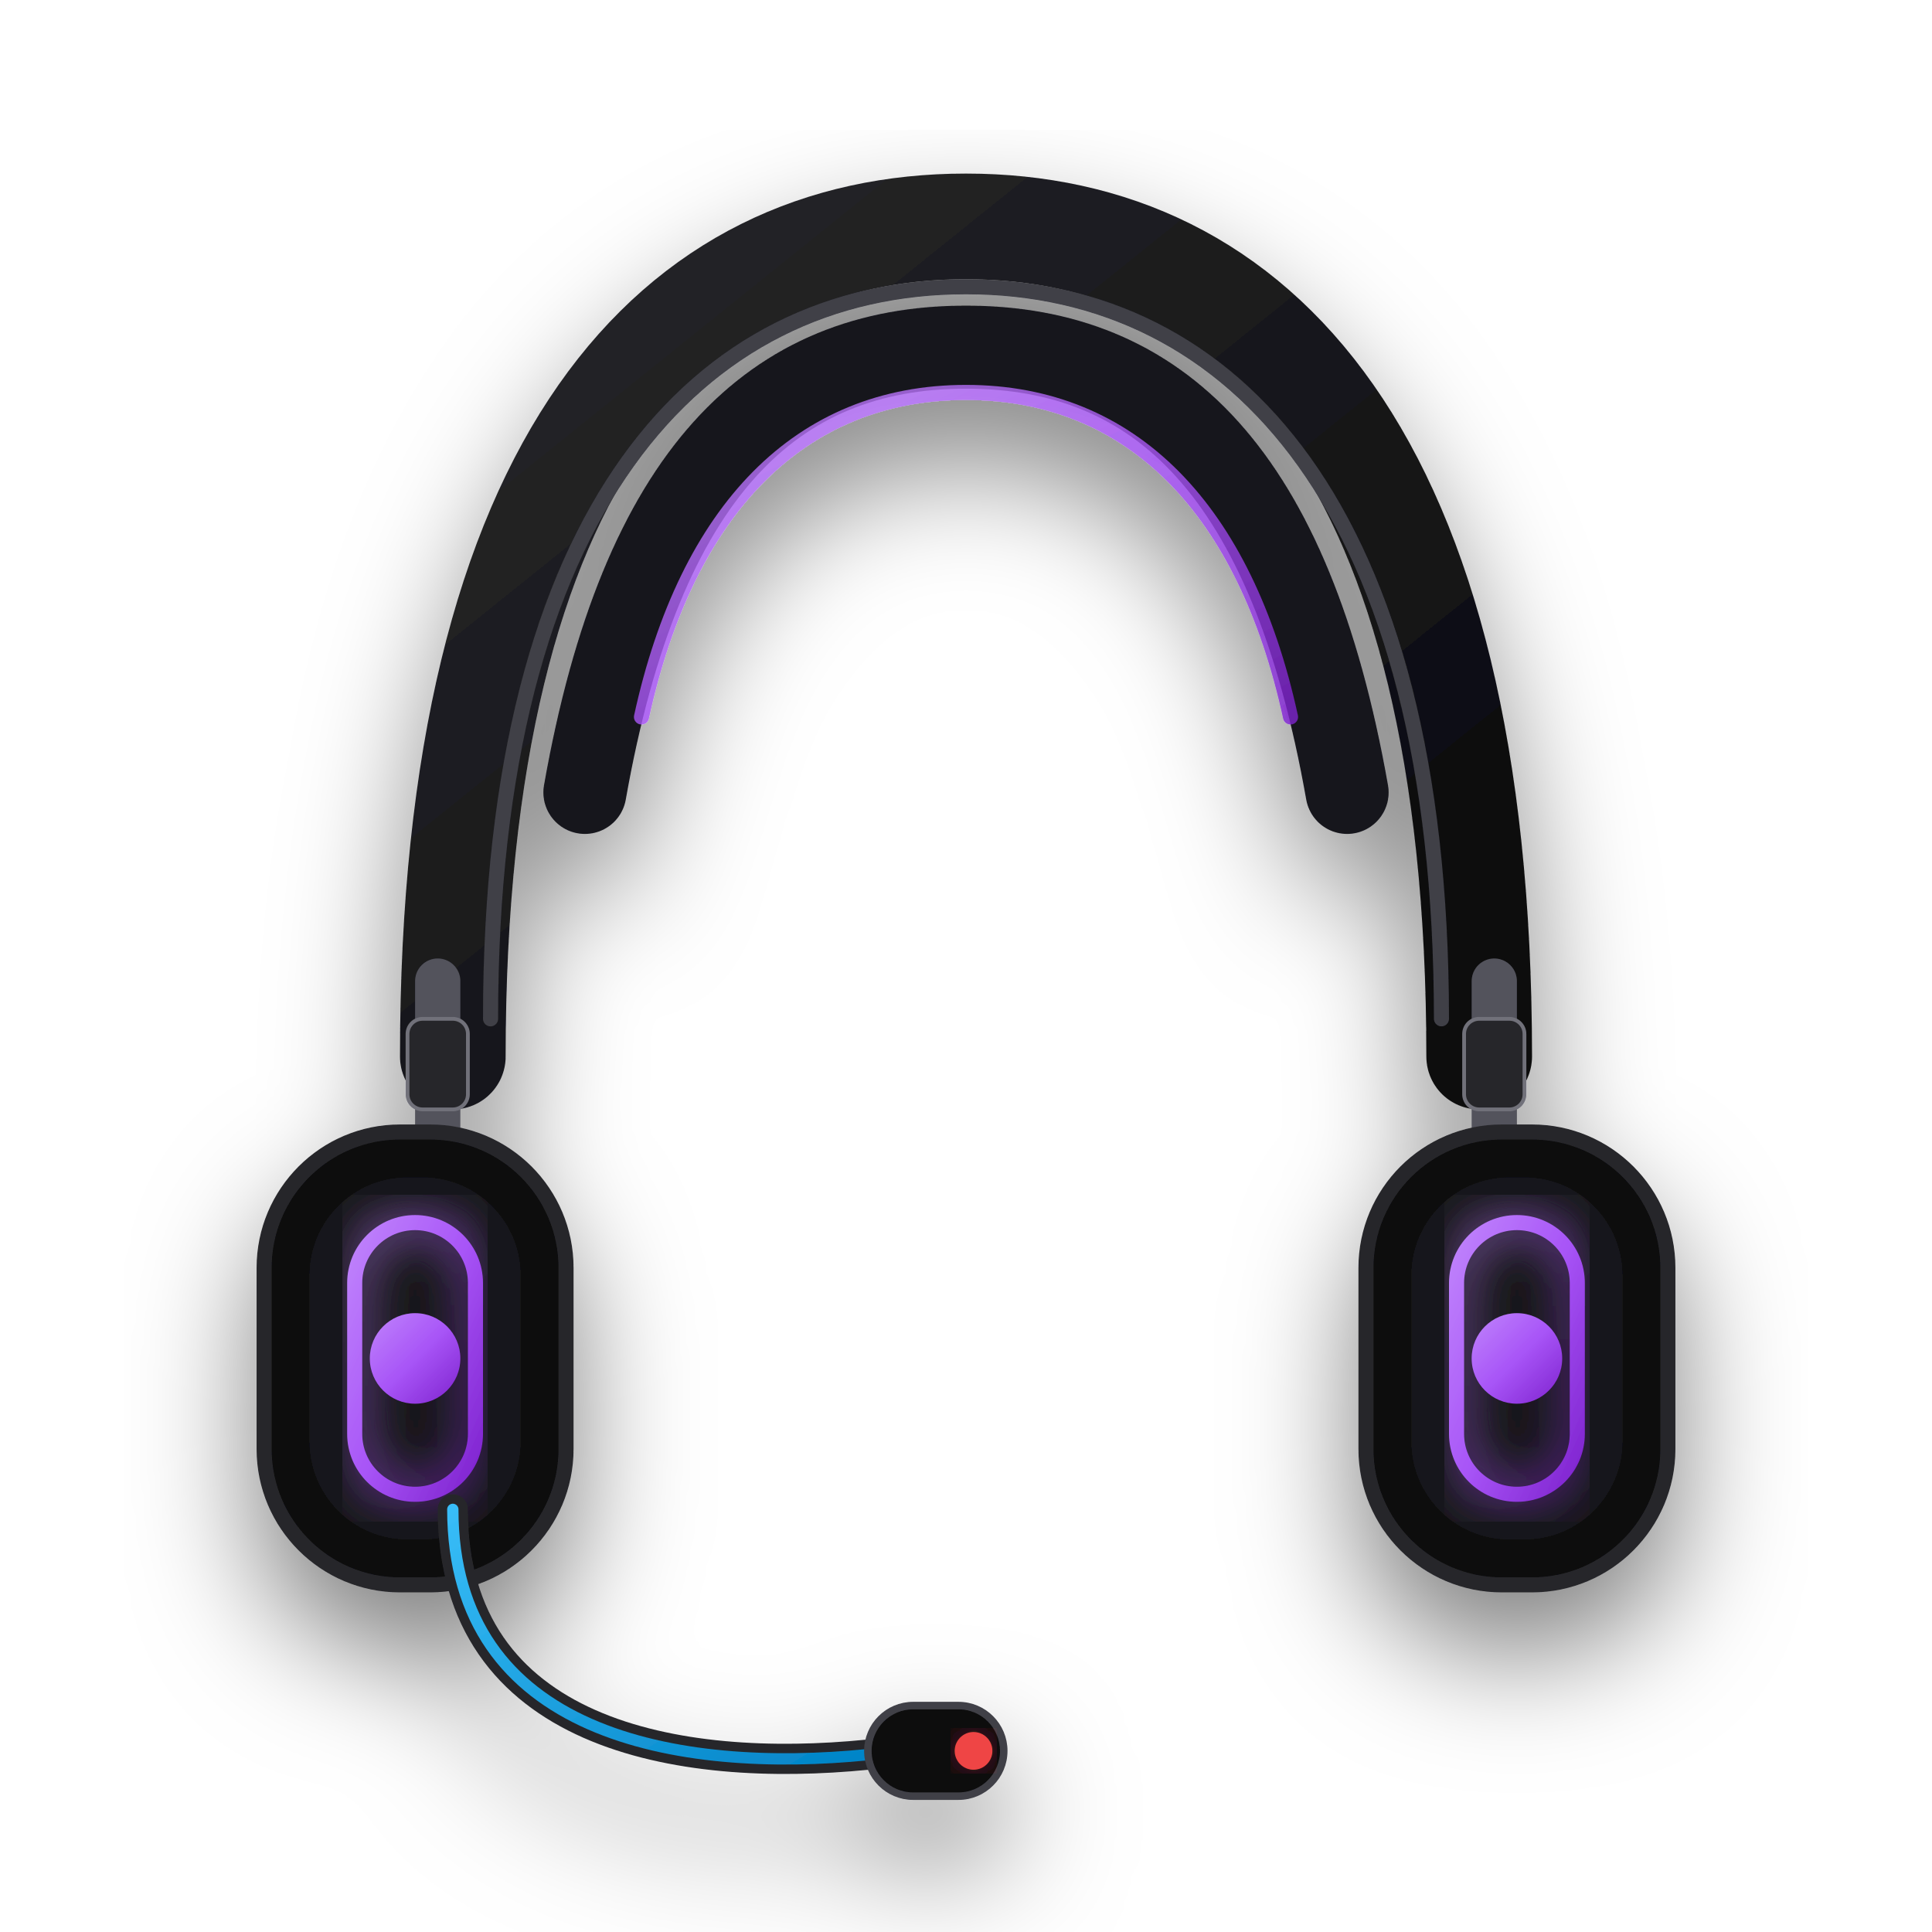
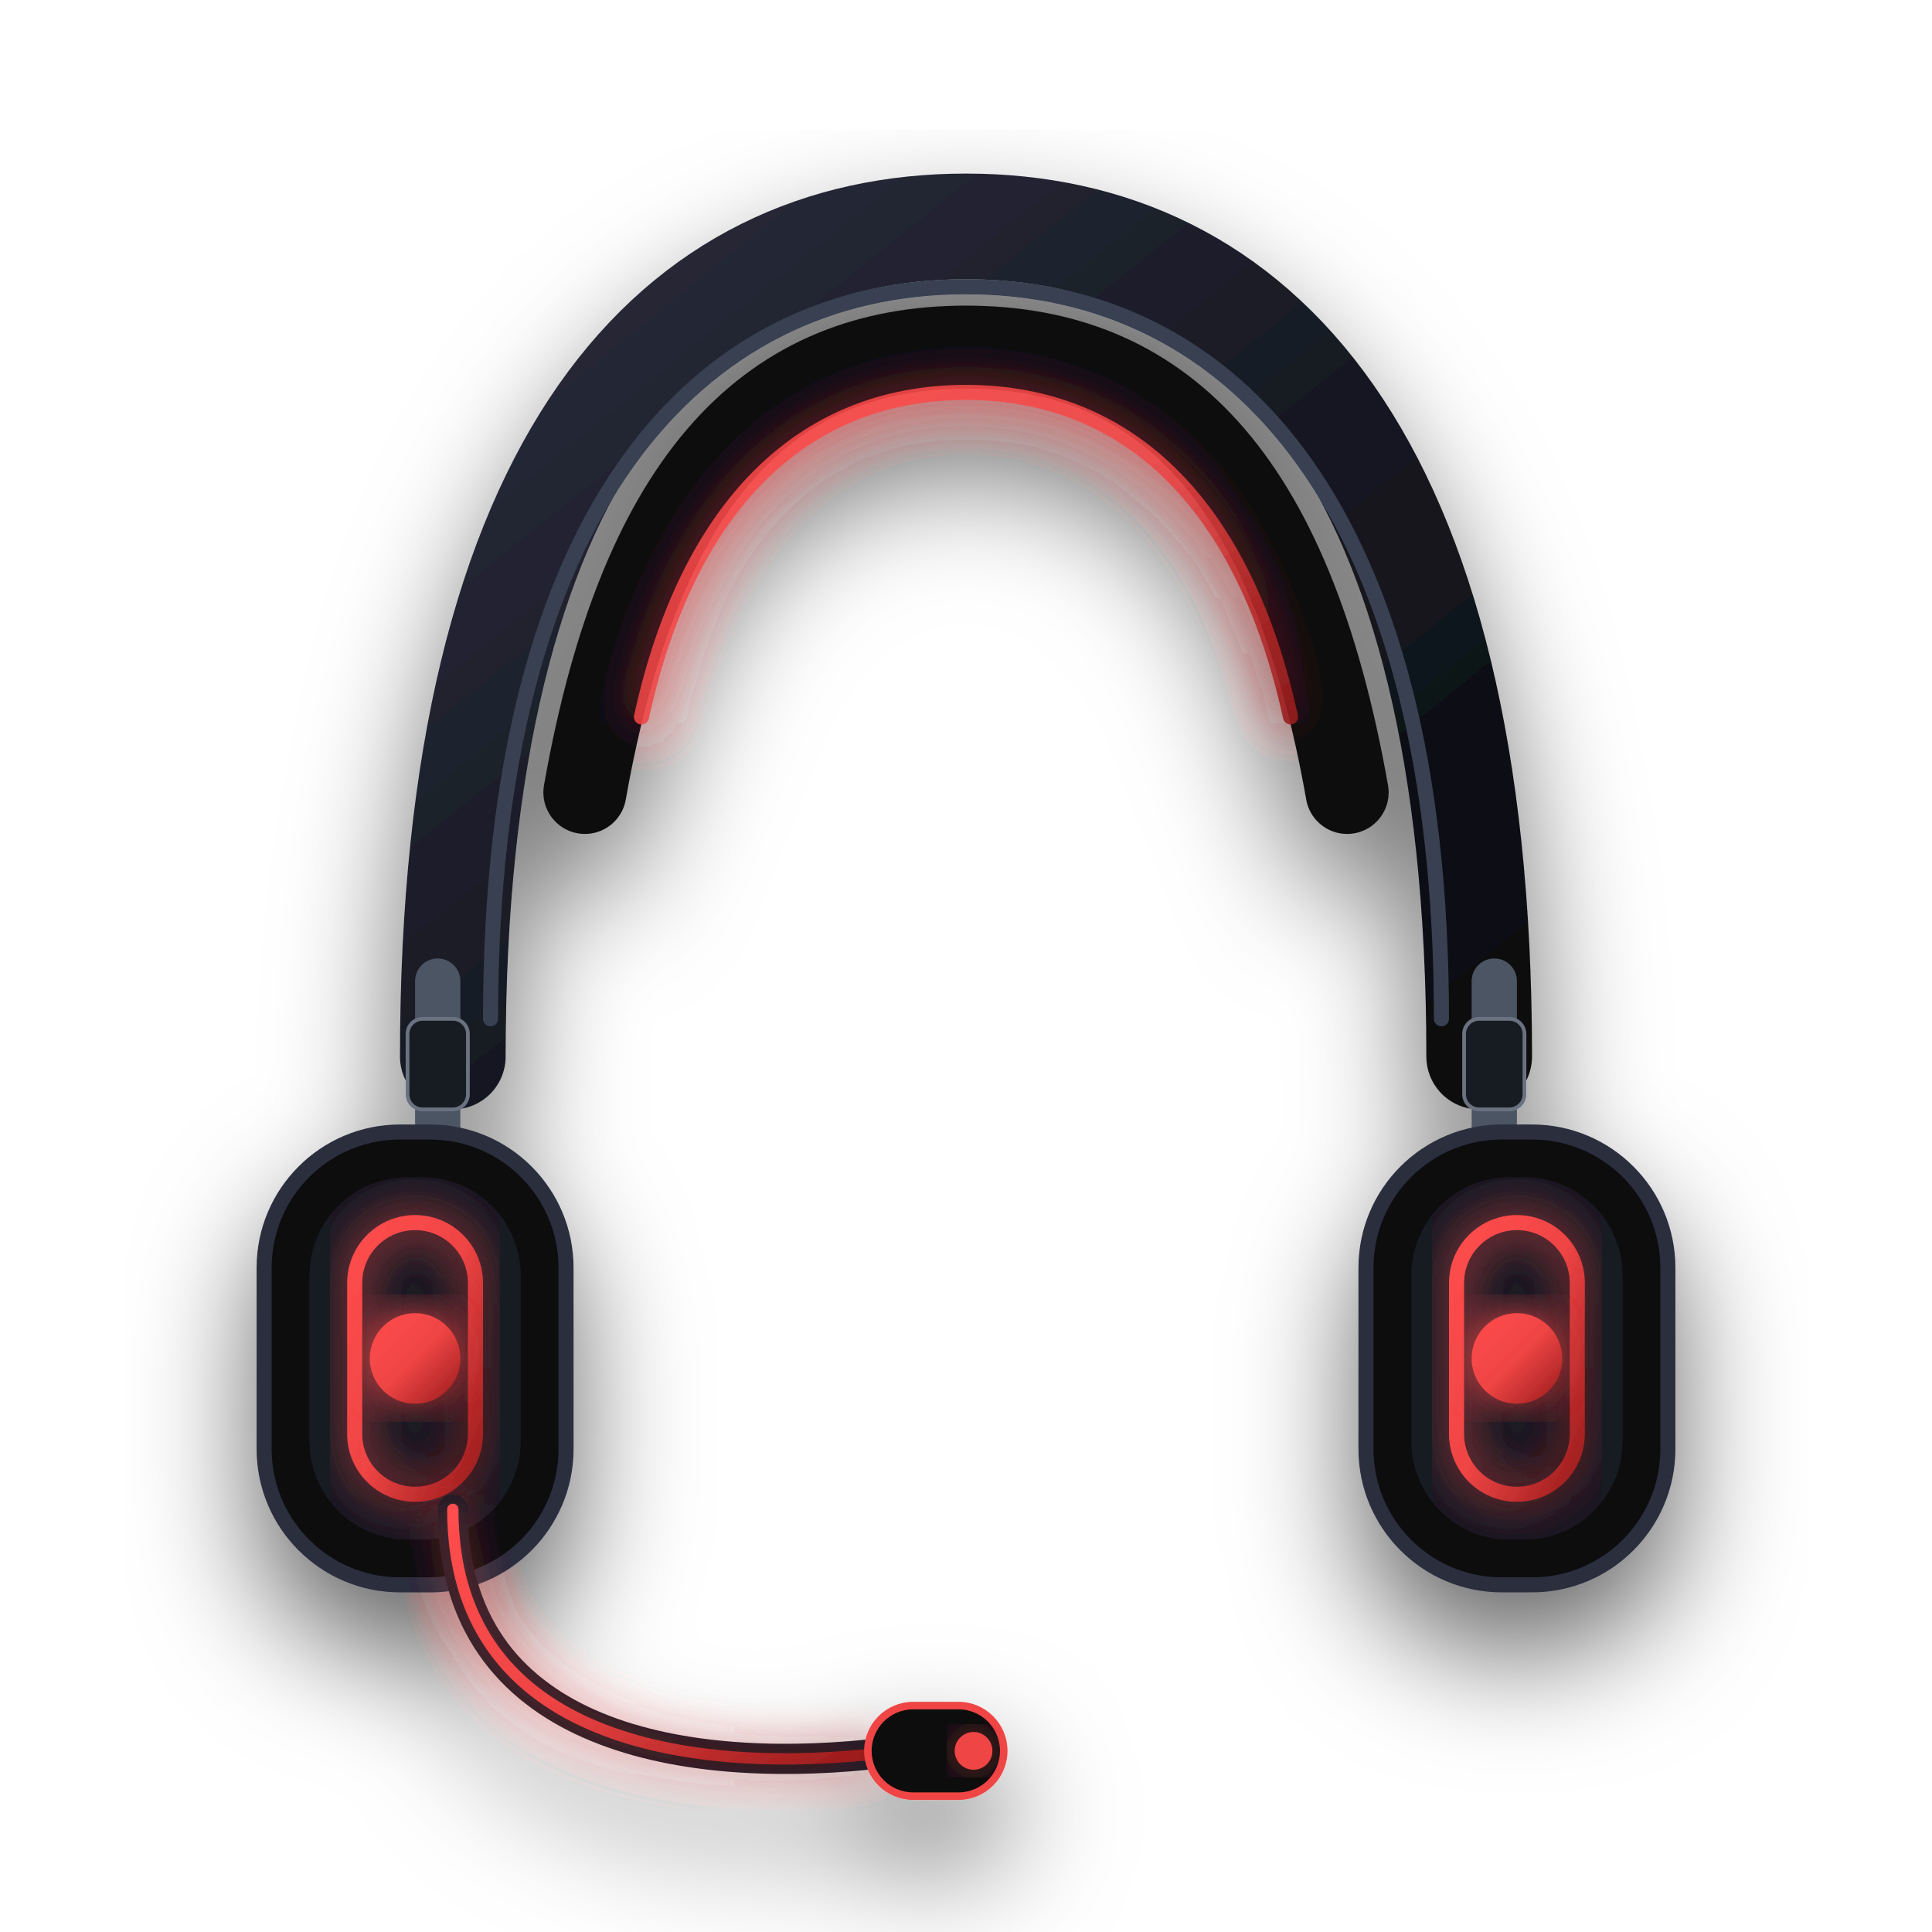
<svg xmlns="http://www.w3.org/2000/svg" viewBox="0 0 512 512" fill="none">
  <defs>
    <linearGradient id="headbandGrad" x1="0%" y1="0%" x2="100%" y2="100%">
-       <stop offset="0%" stop-color="#27272a" />
-       <stop offset="50%" stop-color="#18181b" />
-       <stop offset="100%" stop-color="#09090b" />
+       <stop offset="0%" stop-color="#2a2d3d" />
+       <stop offset="50%" stop-color="#181a24" />
+       <stop offset="100%" stop-color="#090a0f" />
    </linearGradient>
-     <linearGradient id="purpleNeon" x1="0%" y1="0%" x2="100%" y2="100%">
-       <stop offset="0%" stop-color="#c084fc" />
-       <stop offset="50%" stop-color="#a855f7" />
-       <stop offset="100%" stop-color="#7e22ce" />
-     </linearGradient>
-     <linearGradient id="cyanNeon" x1="0%" y1="0%" x2="100%" y2="100%">
-       <stop offset="0%" stop-color="#38bdf8" />
-       <stop offset="100%" stop-color="#0284c7" />
+     <linearGradient id="redNeon" x1="0%" y1="0%" x2="100%" y2="100%">
+       <stop offset="0%" stop-color="#ff4d4d" />
+       <stop offset="50%" stop-color="#ef4444" />
+       <stop offset="100%" stop-color="#991b1b" />
    </linearGradient>
    <filter id="headsetShadow" x="-10%" y="-10%" width="120%" height="120%">
-       <feDropShadow dx="0" dy="16" stdDeviation="16" flood-color="#000000" flood-opacity="0.5" />
+       <feDropShadow dx="0" dy="16" stdDeviation="16" flood-color="#000000" flood-opacity="0.6" />
    </filter>
-     <filter id="glowPurple">
+     <filter id="neonRed" x="-20%" y="-20%" width="140%" height="140%">
      <feGaussianBlur stdDeviation="6" result="blur" />
      <feComposite in="SourceGraphic" in2="blur" operator="over" />
    </filter>
  </defs>
  <g filter="url(#headsetShadow)">
    <path d="M 120 280 C 120 120 180 60 256 60 C 332 60 392 120 392 280" fill="none" stroke="url(#headbandGrad)" stroke-width="28" stroke-linecap="round" />
-     <path d="M 130 270 C 130 135 185 76 256 76 C 327 76 382 135 382 270" fill="none" stroke="#3f3f46" stroke-width="4" stroke-linecap="round" />
-     <path d="M 155 210 C 170 125 205 92 256 92 C 307 92 342 125 357 210" fill="none" stroke="#18181b" stroke-width="22" stroke-linecap="round" />
-     <path d="M 170 190 C 182 135 212 104 256 104 C 300 104 330 135 342 190" fill="none" stroke="url(#purpleNeon)" stroke-width="4" stroke-linecap="round" opacity="0.8" />
-     <path d="M 116 260 L 116 320" stroke="#52525b" stroke-width="12" stroke-linecap="round" />
-     <rect x="108" y="270" width="16" height="24" rx="4" fill="#27272a" stroke="#71717a" />
-     <path d="M 396 260 L 396 320" stroke="#52525b" stroke-width="12" stroke-linecap="round" />
-     <rect x="388" y="270" width="16" height="24" rx="4" fill="#27272a" stroke="#71717a" />
-     <rect x="70" y="300" width="80" height="120" rx="36" fill="#09090b" stroke="#27272a" stroke-width="4" />
-     <rect x="82" y="312" width="56" height="96" rx="26" fill="#18181b" />
-     <rect x="94" y="324" width="32" height="72" rx="16" fill="none" stroke="url(#purpleNeon)" stroke-width="4" filter="url(#glowPurple)" />
-     <rect x="362" y="300" width="80" height="120" rx="36" fill="#09090b" stroke="#27272a" stroke-width="4" />
-     <rect x="374" y="312" width="56" height="96" rx="26" fill="#18181b" />
-     <rect x="386" y="324" width="32" height="72" rx="16" fill="none" stroke="url(#purpleNeon)" stroke-width="4" filter="url(#glowPurple)" />
-     <circle cx="110" cy="360" r="12" fill="url(#purpleNeon)" />
-     <circle cx="402" cy="360" r="12" fill="url(#purpleNeon)" />
-     <path d="M 120 400 C 120 460 180 470 230 465" fill="none" stroke="#27272a" stroke-width="8" stroke-linecap="round" />
-     <path d="M 120 400 C 120 460 180 470 230 465" fill="none" stroke="url(#cyanNeon)" stroke-width="3" stroke-linecap="round" />
-     <rect x="230" y="452" width="36" height="24" rx="12" fill="#09090b" stroke="#3f3f46" stroke-width="2" />
-     <circle cx="258" cy="464" r="5" fill="#ef4444" filter="url(#glowPurple)" />
+     <path d="M 130 270 C 130 135 185 76 256 76 C 327 76 382 135 382 270" fill="none" stroke="#374151" stroke-width="4" stroke-linecap="round" />
+     <path d="M 155 210 C 170 125 205 92 256 92 C 307 92 342 125 357 210" fill="none" stroke="#090a0f" stroke-width="22" stroke-linecap="round" />
+     <path d="M 170 190 C 182 135 212 104 256 104 C 300 104 330 135 342 190" fill="none" stroke="url(#redNeon)" stroke-width="4" stroke-linecap="round" opacity="0.9" filter="url(#neonRed)" />
+     <path d="M 116 260 L 116 320" stroke="#4b5563" stroke-width="12" stroke-linecap="round" />
+     <rect x="108" y="270" width="16" height="24" rx="4" fill="#181a24" stroke="#6b7280" />
+     <path d="M 396 260 L 396 320" stroke="#4b5563" stroke-width="12" stroke-linecap="round" />
+     <rect x="388" y="270" width="16" height="24" rx="4" fill="#181a24" stroke="#6b7280" />
+     <rect x="70" y="300" width="80" height="120" rx="36" fill="#090a0f" stroke="#2a2d3d" stroke-width="4" />
+     <rect x="82" y="312" width="56" height="96" rx="26" fill="#181a24" />
+     <rect x="94" y="324" width="32" height="72" rx="16" fill="none" stroke="url(#redNeon)" stroke-width="4" filter="url(#neonRed)" />
+     <rect x="362" y="300" width="80" height="120" rx="36" fill="#090a0f" stroke="#2a2d3d" stroke-width="4" />
+     <rect x="374" y="312" width="56" height="96" rx="26" fill="#181a24" />
+     <rect x="386" y="324" width="32" height="72" rx="16" fill="none" stroke="url(#redNeon)" stroke-width="4" filter="url(#neonRed)" />
+     <circle cx="110" cy="360" r="12" fill="url(#redNeon)" filter="url(#neonRed)" />
+     <circle cx="402" cy="360" r="12" fill="url(#redNeon)" filter="url(#neonRed)" />
+     <path d="M 120 400 C 120 460 180 470 230 465" fill="none" stroke="#181a24" stroke-width="8" stroke-linecap="round" />
+     <path d="M 120 400 C 120 460 180 470 230 465" fill="none" stroke="url(#redNeon)" stroke-width="3" stroke-linecap="round" filter="url(#neonRed)" />
+     <rect x="230" y="452" width="36" height="24" rx="12" fill="#090a0f" stroke="#ef4444" stroke-width="2" />
+     <circle cx="258" cy="464" r="5" fill="#ef4444" filter="url(#neonRed)" />
  </g>
</svg>
